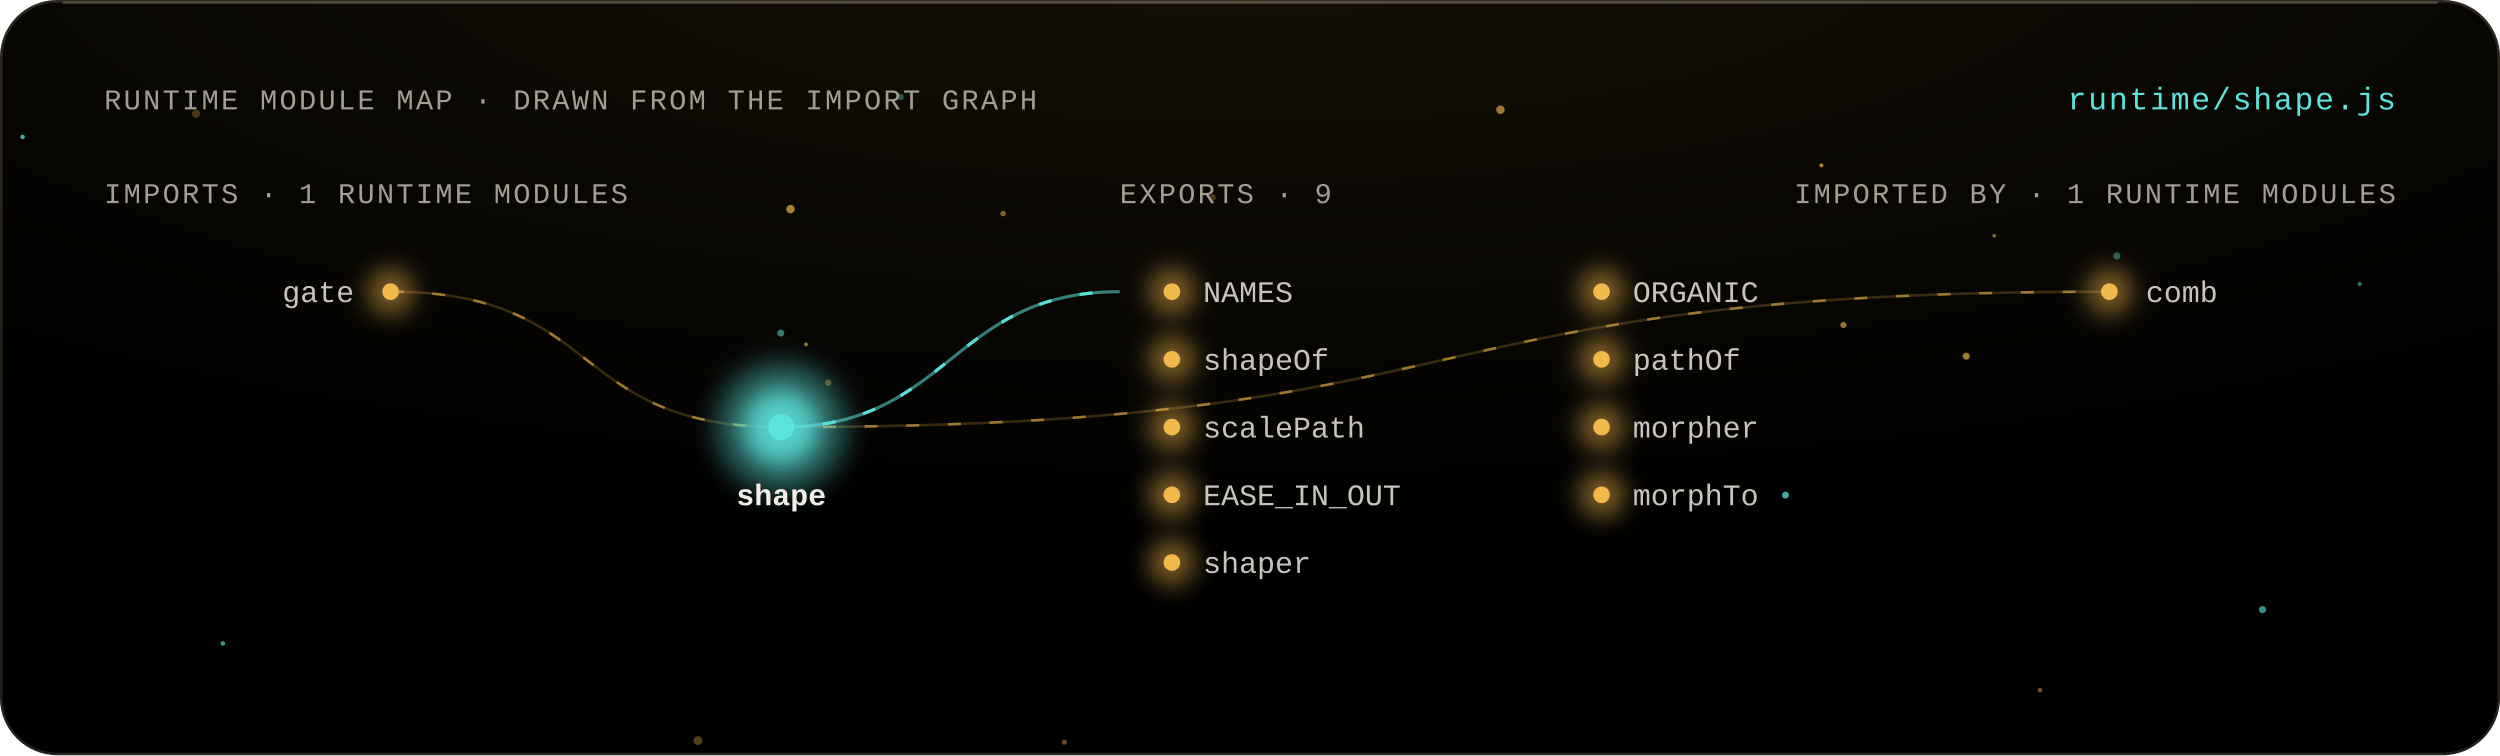
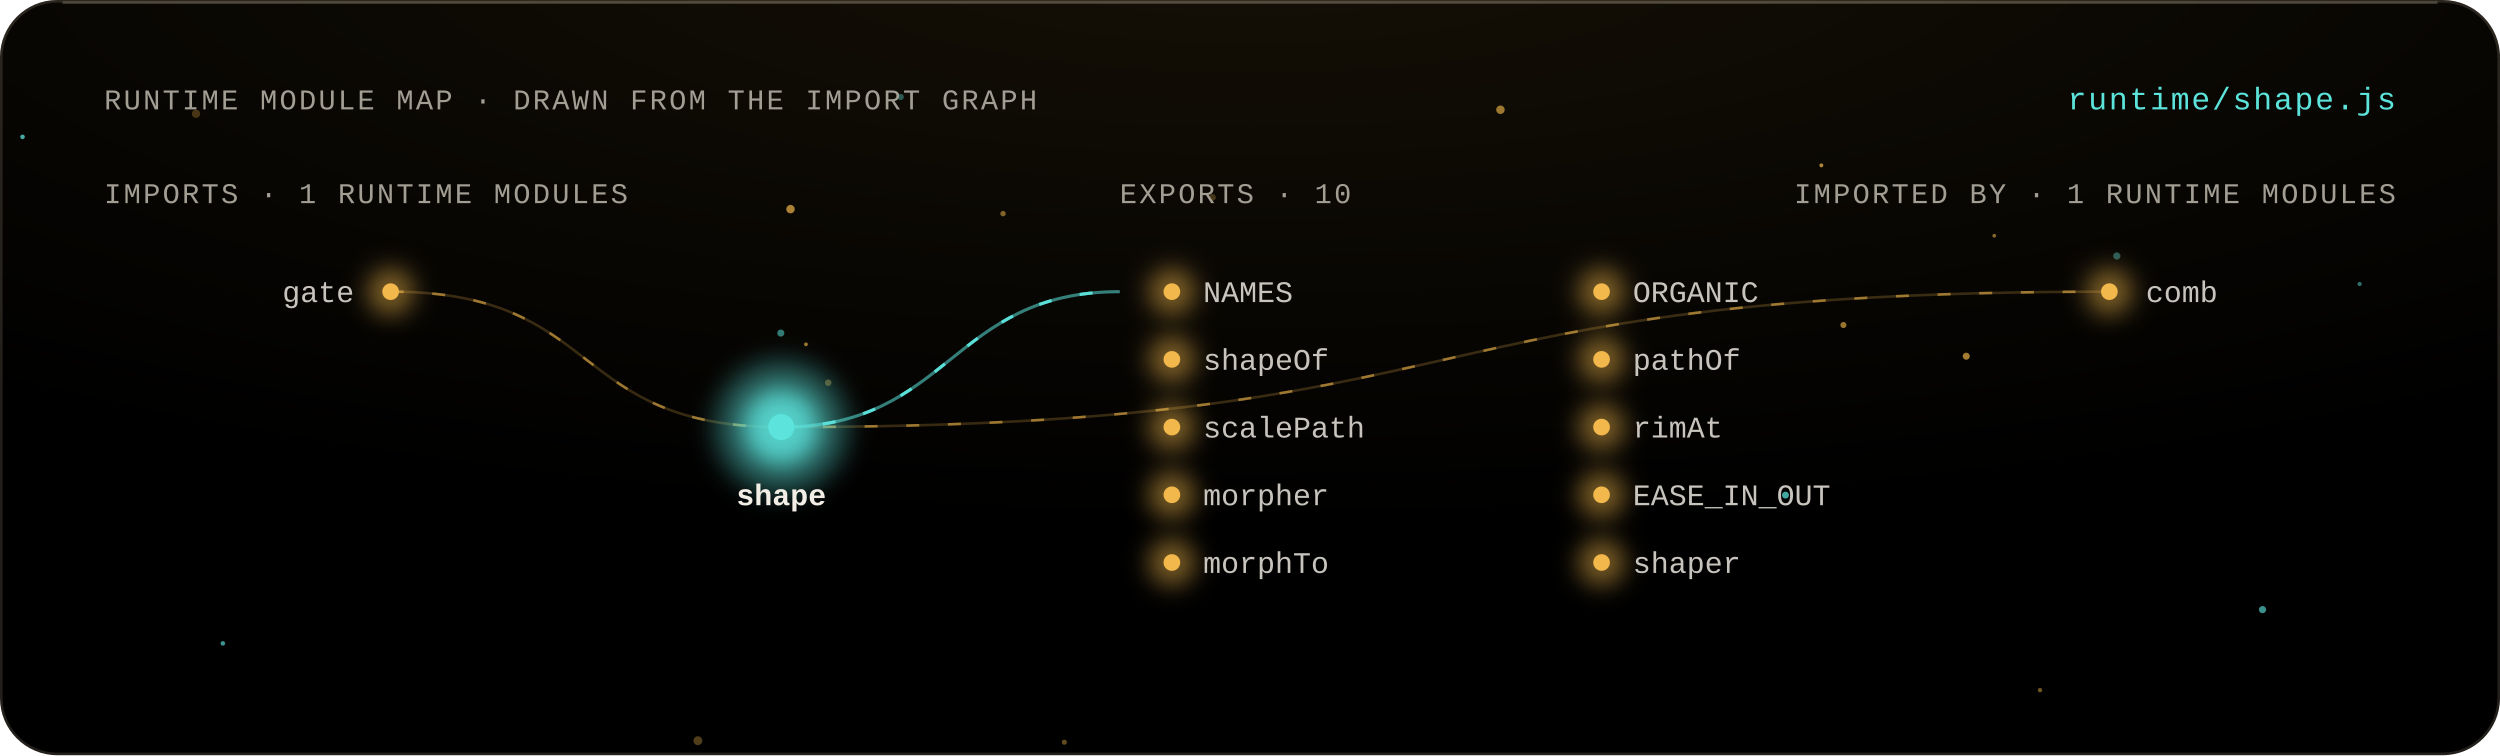
<svg xmlns="http://www.w3.org/2000/svg" viewBox="0 0 960 290" width="960" height="290" role="img" aria-labelledby="t">
  <style>
  text { font-family: 'Geist Mono', ui-monospace, 'Liberation Mono', Menlo, monospace; fill: #F2EEE6; }
  .m { fill: #A39E94; font-size: 11px; letter-spacing: .08em; }
  .l { font-size: 11.5px; }
  .h { font-size: 12px; fill: #5CE4DC; letter-spacing: .06em; }
  .flow { stroke-dasharray: 5 11; animation: flow 3s linear infinite; }
  @keyframes flow { to { stroke-dashoffset: -32; } }
  .breathe { animation: breathe 4.2s ease-in-out infinite; }
  @keyframes breathe { 50% { opacity: .38; } }
  .beat { animation: beat 2.6s ease-in-out infinite; transform-box: fill-box; transform-origin: center; }
  @keyframes beat { 50% { opacity: .55; transform: scale(1.35); } }
  .spin { transform-box: fill-box; transform-origin: center; animation: spin 48s linear infinite; }
  .spin-r { transform-box: fill-box; transform-origin: center; animation: spin 64s linear infinite reverse; }
  @keyframes spin { to { transform: rotate(360deg); } }
  @media (prefers-reduced-motion: reduce) { * { animation: none !important; } }
</style>
  <defs>
    <filter id="bloom" x="-80%" y="-80%" width="260%" height="260%">
      <feGaussianBlur stdDeviation="4.5" />
    </filter>
    <filter id="soft" x="-30%" y="-30%" width="160%" height="160%">
      <feGaussianBlur stdDeviation="1.4" />
    </filter>
    <radialGradient id="key" cx="50%" cy="-10%" r="80%">
      <stop offset="0" stop-color="#F2B84B" stop-opacity=".09" />
      <stop offset="1" stop-color="#F2B84B" stop-opacity="0" />
    </radialGradient>
    <linearGradient id="pair" x1="0" x2="1">
      <stop offset="0" stop-color="#F2B84B" />
      <stop offset="1" stop-color="#5CE4DC" />
    </linearGradient>
  </defs>
  <rect width="960" height="290" rx="22" fill="#000" />
  <rect width="960" height="290" rx="22" fill="url(#key)" />
  <rect x=".5" y=".5" width="959" height="289" rx="21.5" fill="none" stroke="rgba(255,232,196,.14)" />
  <path d="M 24 1 H 936" stroke="rgba(255,238,208,.22)" stroke-width="1" />
  <g>
    <circle cx="408.7" cy="285.01" r="0.99" fill="#F2B84B" opacity="0.4" class="breathe" style="animation-delay:-3.17s" />
    <circle cx="868.82" cy="234.09" r="1.39" fill="#5CE4DC" opacity="0.63" class="breathe" style="animation-delay:-0.14s" />
    <circle cx="345.88" cy="37.26" r="1.19" fill="#5CE4DC" opacity="0.37" class="breathe" style="animation-delay:-1.33s" />
    <circle cx="303.55" cy="80.31" r="1.62" fill="#F2B84B" opacity="0.69" class="breathe" style="animation-delay:-1.03s" />
    <circle cx="8.65" cy="52.55" r="0.88" fill="#5CE4DC" opacity="0.74" class="breathe" style="animation-delay:-2.75s" />
    <circle cx="299.83" cy="127.9" r="1.37" fill="#5CE4DC" opacity="0.52" class="breathe" style="animation-delay:-2.35s" />
    <circle cx="906.09" cy="109.06" r="0.81" fill="#5CE4DC" opacity="0.49" class="breathe" style="animation-delay:-0.51s" />
    <circle cx="707.87" cy="124.82" r="1.17" fill="#F2B84B" opacity="0.62" class="breathe" style="animation-delay:-1.14s" />
    <circle cx="755.04" cy="136.79" r="1.36" fill="#F2B84B" opacity="0.67" class="breathe" style="animation-delay:-2.92s" />
    <circle cx="267.98" cy="284.43" r="1.72" fill="#F2B84B" opacity="0.33" class="breathe" style="animation-delay:-0.27s" />
    <circle cx="765.8" cy="90.52" r="0.72" fill="#F2B84B" opacity="0.54" class="breathe" style="animation-delay:-2.45s" />
    <circle cx="576.17" cy="42.14" r="1.63" fill="#F2B84B" opacity="0.63" class="breathe" style="animation-delay:-1.3s" />
    <circle cx="812.86" cy="98.3" r="1.4" fill="#5CE4DC" opacity="0.38" class="breathe" style="animation-delay:-0.52s" />
    <circle cx="85.57" cy="247.06" r="0.88" fill="#5CE4DC" opacity="0.65" class="breathe" style="animation-delay:-0.44s" />
    <circle cx="465.58" cy="75.79" r="1.31" fill="#F2B84B" opacity="0.26" class="breathe" style="animation-delay:-0.91s" />
    <circle cx="75.26" cy="43.69" r="1.59" fill="#F2B84B" opacity="0.27" class="breathe" style="animation-delay:-1.53s" />
    <circle cx="685.62" cy="190.12" r="1.34" fill="#5CE4DC" opacity="0.73" class="breathe" style="animation-delay:-1.27s" />
    <circle cx="699.4" cy="63.5" r="0.76" fill="#F2B84B" opacity="0.72" class="breathe" style="animation-delay:-0.28s" />
    <circle cx="309.49" cy="132.23" r="0.73" fill="#F2B84B" opacity="0.64" class="breathe" style="animation-delay:-0.55s" />
    <circle cx="783.37" cy="265.02" r="0.85" fill="#F2B84B" opacity="0.46" class="breathe" style="animation-delay:-3.21s" />
    <circle cx="385.17" cy="82.03" r="1.05" fill="#F2B84B" opacity="0.52" class="breathe" style="animation-delay:-1.82s" />
    <circle cx="318.03" cy="146.96" r="1.25" fill="#F2B84B" opacity="0.34" class="breathe" style="animation-delay:-0.59s" />
  </g>
  <text x="40" y="42" class="m" text-anchor="start">RUNTIME MODULE MAP · DRAWN FROM THE IMPORT GRAPH</text>
  <text x="920" y="42" class="h" text-anchor="end">runtime/shape.js</text>
  <text x="40" y="78" class="m" text-anchor="start">IMPORTS · 1 RUNTIME MODULES</text>
-   <text x="430" y="78" class="m" text-anchor="start">EXPORTS · 9</text>
+   <text x="430" y="78" class="m" text-anchor="start">EXPORTS · 10</text>
  <text x="920" y="78" class="m" text-anchor="end">IMPORTED BY · 1 RUNTIME MODULES</text>
  <path d="M 150 112 C 232.5 112, 217.5 164, 300 164" fill="none" stroke="#F2B84B" stroke-opacity="0.22" stroke-width="1" />
  <path d="M 150 112 C 232.5 112, 217.5 164, 300 164" fill="none" stroke="#F2B84B" stroke-opacity="0.55" stroke-width="1" class="flow" />
  <g>
    <circle cx="150" cy="112" r="9" fill="#F2B84B" opacity="0.5" filter="url(#bloom)" class="breathe" style="animation-delay:-3.29s" />
    <circle cx="150" cy="112" r="3.2" fill="#F2B84B" />
  </g>
  <text x="136" y="116" class="l" text-anchor="end" fill="#F2EEE6" fill-opacity=".82">gate</text>
  <path d="M 300 164 C 580.5 164, 529.5 112, 810 112" fill="none" stroke="#F2B84B" stroke-opacity="0.22" stroke-width="1" />
  <path d="M 300 164 C 580.5 164, 529.5 112, 810 112" fill="none" stroke="#F2B84B" stroke-opacity="0.55" stroke-width="1" class="flow" />
  <g>
    <circle cx="810" cy="112" r="9" fill="#F2B84B" opacity="0.5" filter="url(#bloom)" class="breathe" style="animation-delay:-1.07s" />
    <circle cx="810" cy="112" r="3.2" fill="#F2B84B" />
  </g>
  <text x="824" y="116" class="l" text-anchor="start" fill="#F2EEE6" fill-opacity=".82">comb</text>
  <circle cx="300" cy="164" r="26" fill="#5CE4DC" opacity=".35" filter="url(#bloom)" class="beat" />
  <g>
    <circle cx="300" cy="164" r="15" fill="#5CE4DC" opacity="0.85" filter="url(#bloom)" class="beat" style="animation-delay:-0s" />
    <circle cx="300" cy="164" r="5" fill="#5CE4DC" />
  </g>
  <text x="300" y="194" class="l" text-anchor="middle" fill="#5CE4DC" font-weight="700" font-size="13">shape</text>
  <path d="M 300 164 C 365 164, 365 112, 430 112" fill="none" stroke="#5CE4DC" stroke-opacity="0.55" stroke-width="1.2" />
  <path d="M 300 164 C 365 164, 365 112, 430 112" fill="none" stroke="#5CE4DC" stroke-opacity="0.95" stroke-width="1.2" class="flow" />
  <g>
    <circle cx="450" cy="112" r="9" fill="#F2B84B" opacity="0.5" filter="url(#bloom)" class="breathe" style="animation-delay:-1.7s" />
    <circle cx="450" cy="112" r="3.2" fill="#F2B84B" />
  </g>
  <text x="462" y="116" class="l" text-anchor="start" fill="#F2EEE6" fill-opacity=".82">NAMES</text>
  <g>
    <circle cx="615" cy="112" r="9" fill="#F2B84B" opacity="0.5" filter="url(#bloom)" class="breathe" style="animation-delay:-3.93s" />
    <circle cx="615" cy="112" r="3.2" fill="#F2B84B" />
  </g>
  <text x="627" y="116" class="l" text-anchor="start" fill="#F2EEE6" fill-opacity=".82">ORGANIC</text>
  <g>
    <circle cx="450" cy="138" r="9" fill="#F2B84B" opacity="0.5" filter="url(#bloom)" class="breathe" style="animation-delay:-1.19s" />
    <circle cx="450" cy="138" r="3.2" fill="#F2B84B" />
  </g>
  <text x="462" y="142" class="l" text-anchor="start" fill="#F2EEE6" fill-opacity=".82">shapeOf</text>
  <g>
    <circle cx="615" cy="138" r="9" fill="#F2B84B" opacity="0.5" filter="url(#bloom)" class="breathe" style="animation-delay:-3.02s" />
    <circle cx="615" cy="138" r="3.2" fill="#F2B84B" />
  </g>
  <text x="627" y="142" class="l" text-anchor="start" fill="#F2EEE6" fill-opacity=".82">pathOf</text>
  <g>
    <circle cx="450" cy="164" r="9" fill="#F2B84B" opacity="0.5" filter="url(#bloom)" class="breathe" style="animation-delay:-0.03s" />
    <circle cx="450" cy="164" r="3.2" fill="#F2B84B" />
  </g>
  <text x="462" y="168" class="l" text-anchor="start" fill="#F2EEE6" fill-opacity=".82">scalePath</text>
  <g>
    <circle cx="615" cy="164" r="9" fill="#F2B84B" opacity="0.5" filter="url(#bloom)" class="breathe" style="animation-delay:-2.52s" />
    <circle cx="615" cy="164" r="3.2" fill="#F2B84B" />
  </g>
-   <text x="627" y="168" class="l" text-anchor="start" fill="#F2EEE6" fill-opacity=".82">morpher</text>
+   <text x="627" y="168" class="l" text-anchor="start" fill="#F2EEE6" fill-opacity=".82">rimAt</text>
  <g>
    <circle cx="450" cy="190" r="9" fill="#F2B84B" opacity="0.5" filter="url(#bloom)" class="breathe" style="animation-delay:-3.62s" />
    <circle cx="450" cy="190" r="3.2" fill="#F2B84B" />
  </g>
-   <text x="462" y="194" class="l" text-anchor="start" fill="#F2EEE6" fill-opacity=".82">EASE_IN_OUT</text>
+   <text x="462" y="194" class="l" text-anchor="start" fill="#F2EEE6" fill-opacity=".82">morpher</text>
  <g>
    <circle cx="615" cy="190" r="9" fill="#F2B84B" opacity="0.5" filter="url(#bloom)" class="breathe" style="animation-delay:-3.23s" />
    <circle cx="615" cy="190" r="3.2" fill="#F2B84B" />
  </g>
-   <text x="627" y="194" class="l" text-anchor="start" fill="#F2EEE6" fill-opacity=".82">morphTo</text>
+   <text x="627" y="194" class="l" text-anchor="start" fill="#F2EEE6" fill-opacity=".82">EASE_IN_OUT</text>
  <g>
    <circle cx="450" cy="216" r="9" fill="#F2B84B" opacity="0.5" filter="url(#bloom)" class="breathe" style="animation-delay:-3.03s" />
    <circle cx="450" cy="216" r="3.2" fill="#F2B84B" />
  </g>
-   <text x="462" y="220" class="l" text-anchor="start" fill="#F2EEE6" fill-opacity=".82">shaper</text>
+   <text x="462" y="220" class="l" text-anchor="start" fill="#F2EEE6" fill-opacity=".82">morphTo</text>
+   <g>
+     <circle cx="615" cy="216" r="9" fill="#F2B84B" opacity="0.5" filter="url(#bloom)" class="breathe" style="animation-delay:-0.13s" />
+     <circle cx="615" cy="216" r="3.2" fill="#F2B84B" />
+   </g>
+   <text x="627" y="220" class="l" text-anchor="start" fill="#F2EEE6" fill-opacity=".82">shaper</text>
</svg>
